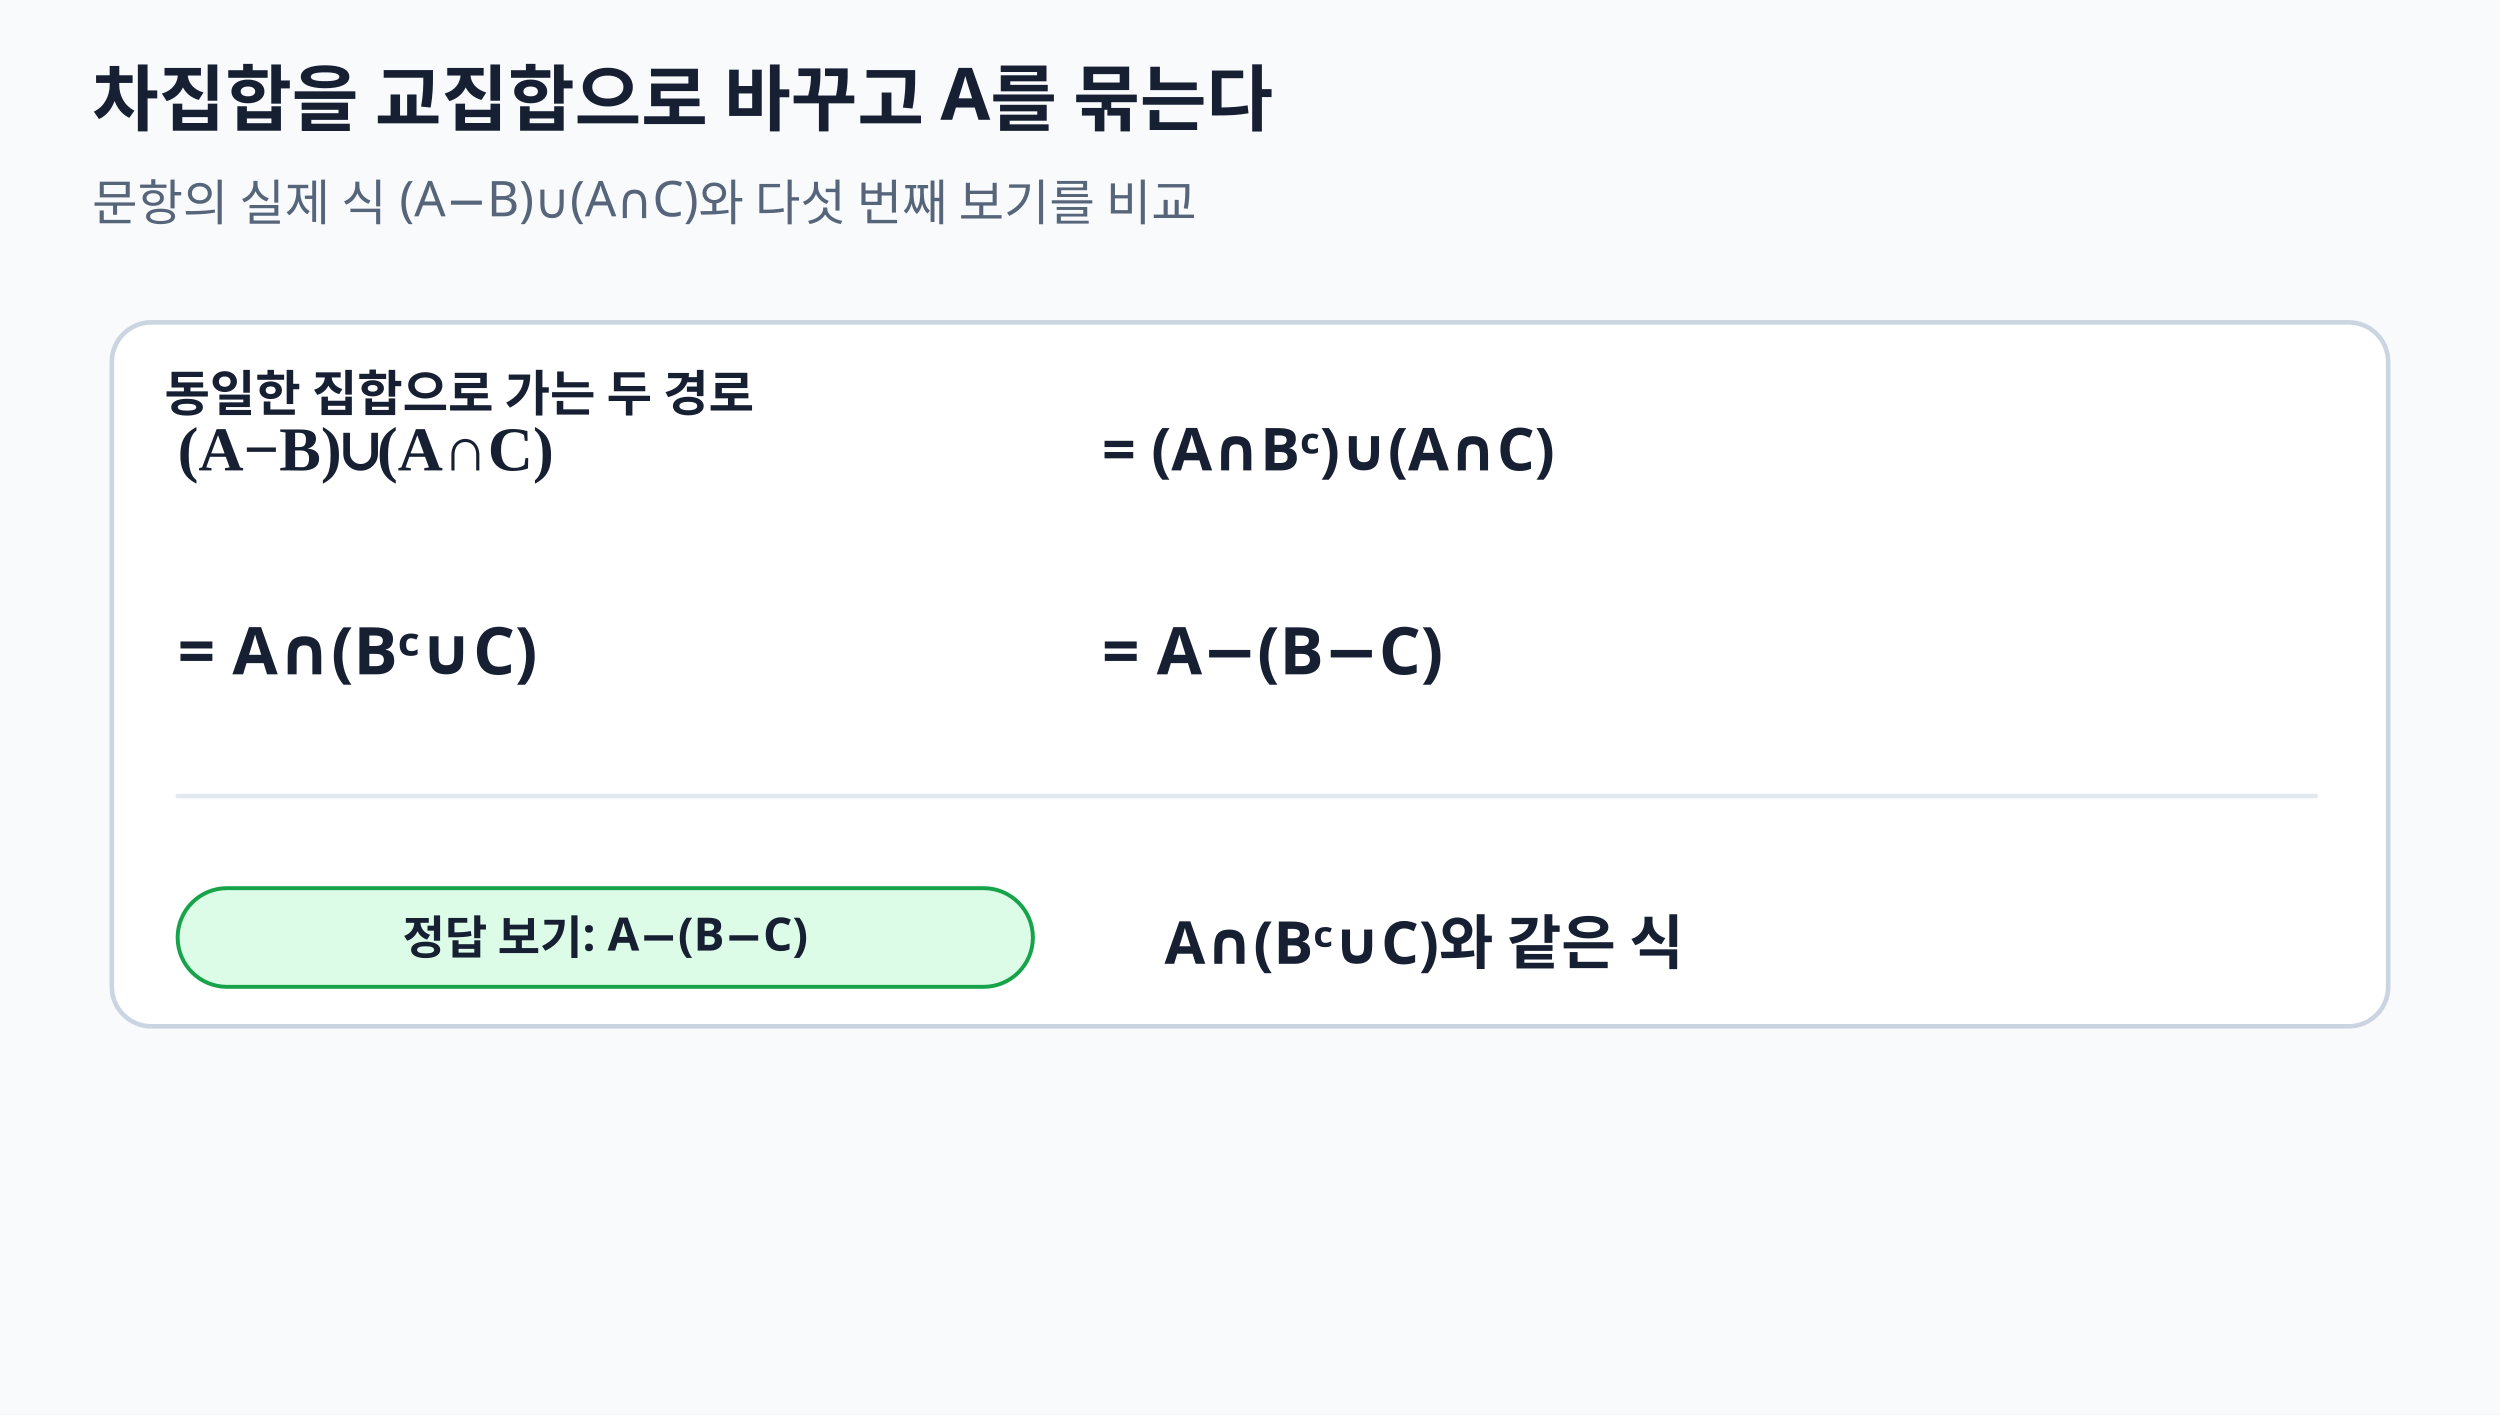
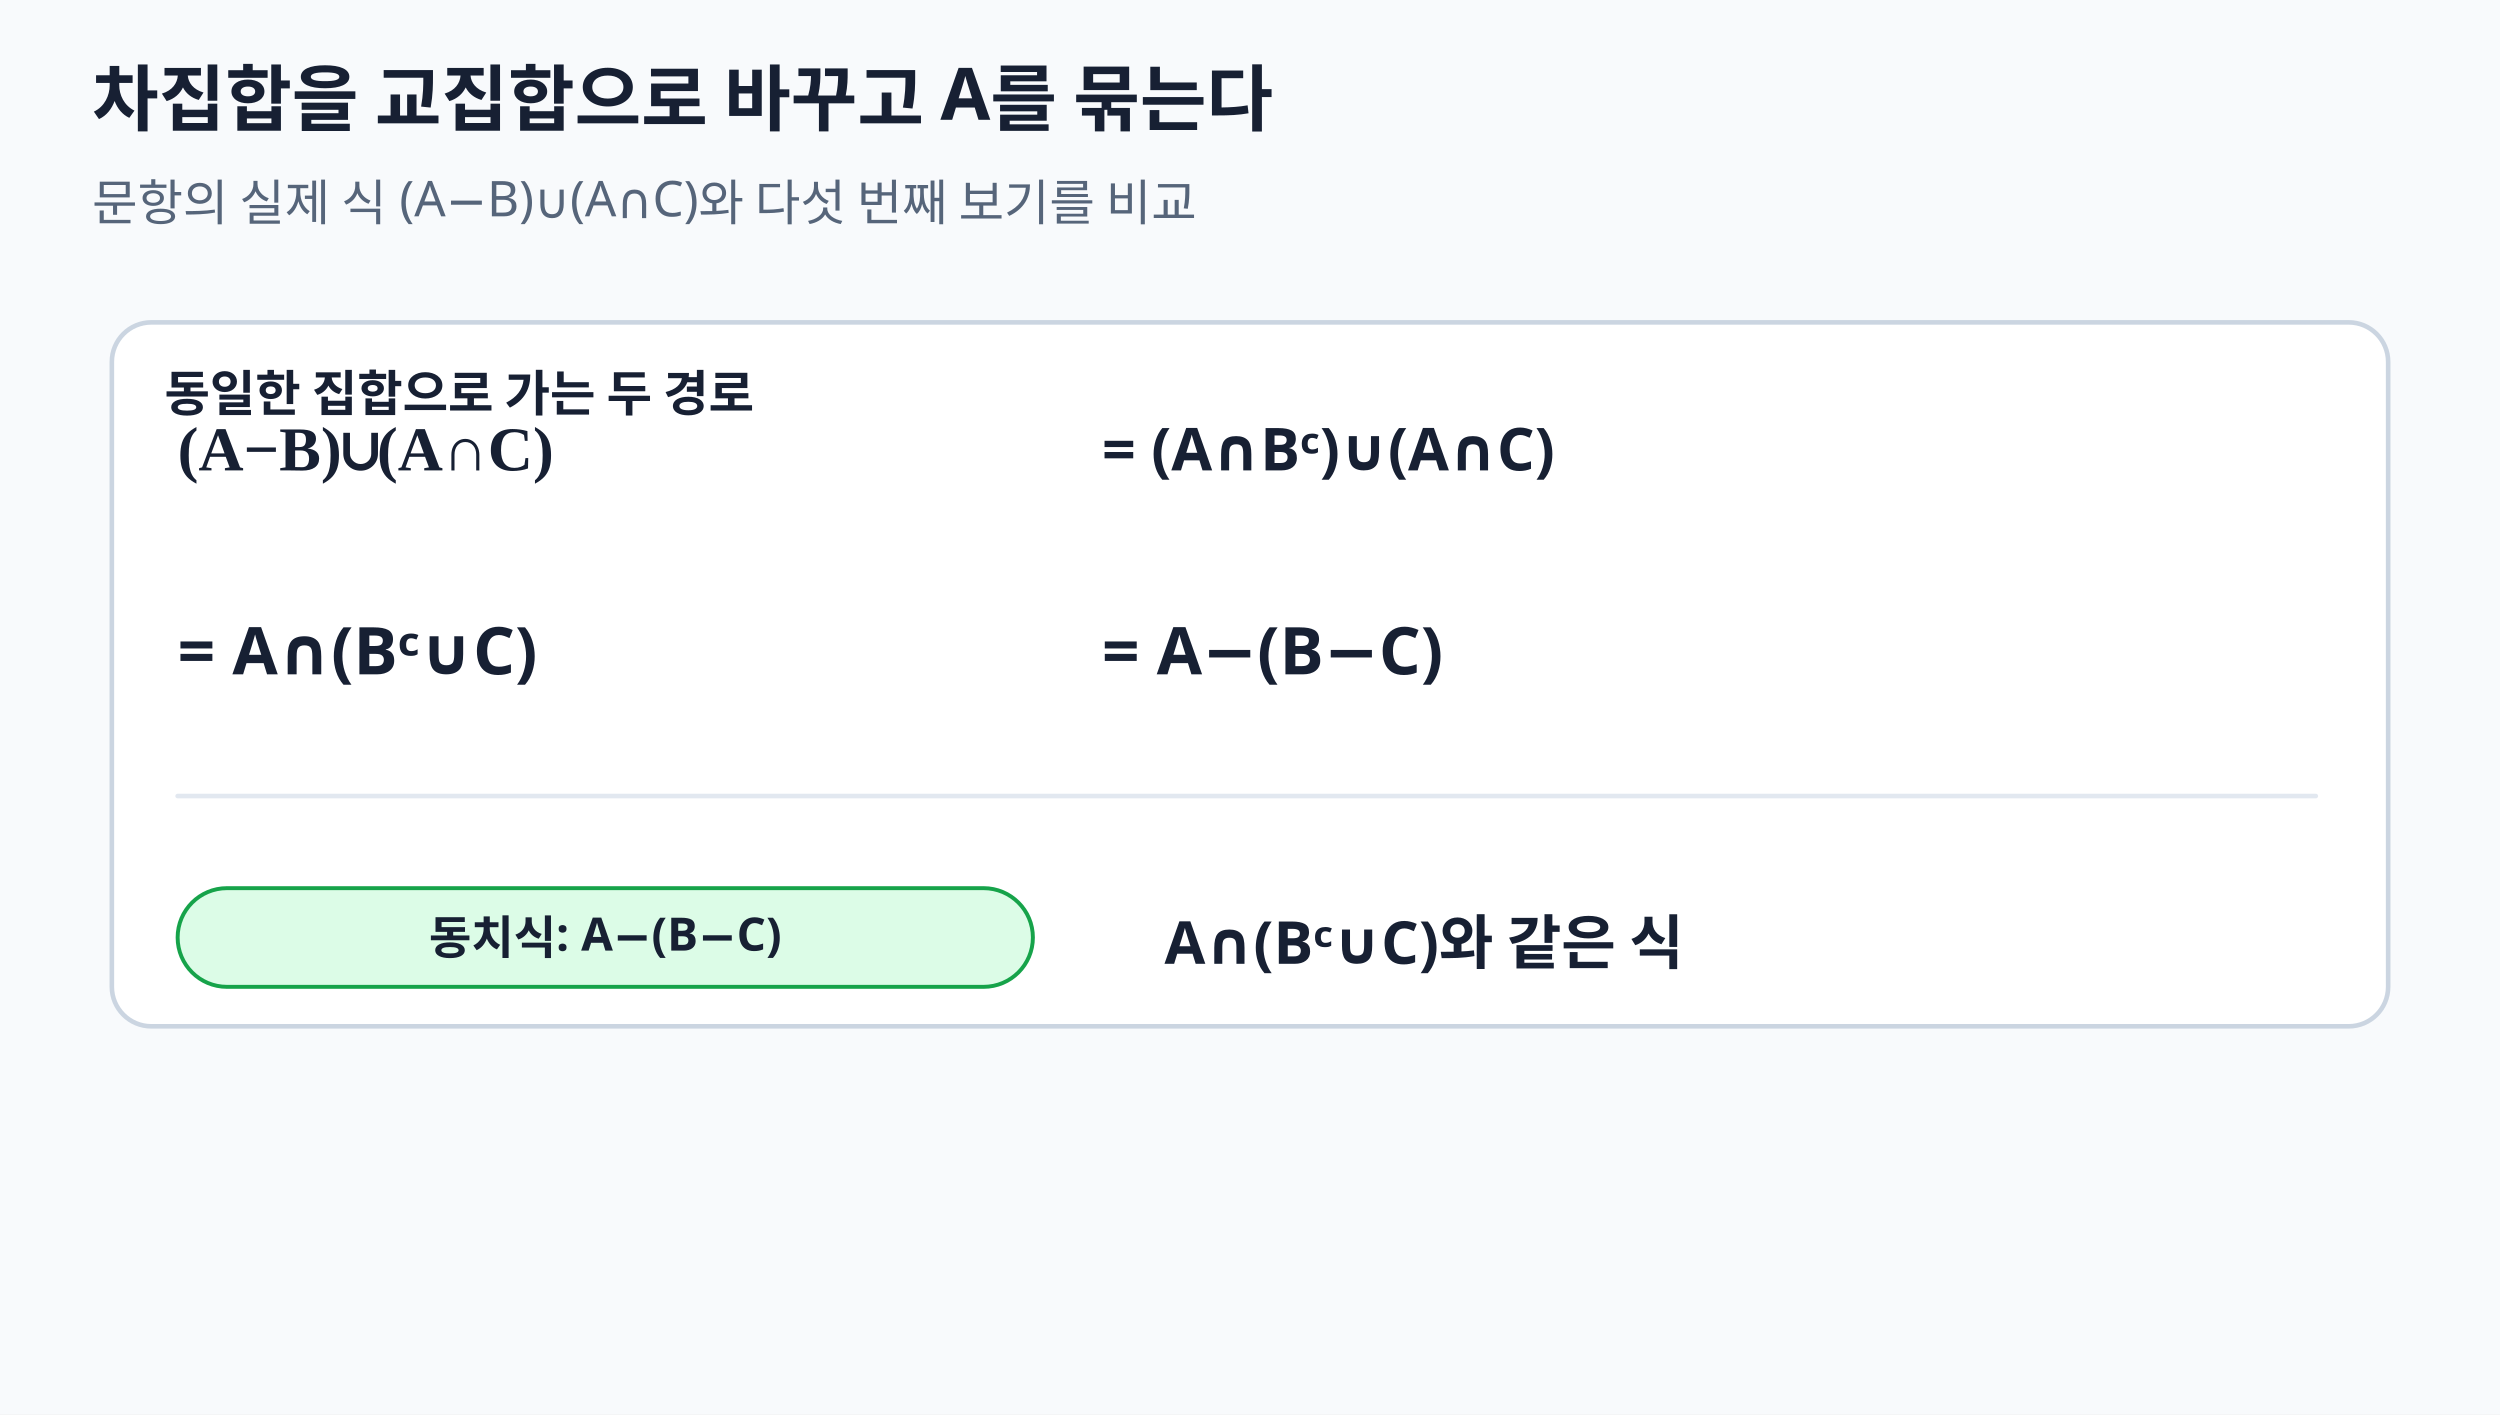
<svg xmlns="http://www.w3.org/2000/svg" width="760" height="430" viewBox="0 0 760 430" preserveAspectRatio="xMidYMid meet" role="img" aria-labelledby="title desc" data-visual-case="set-2022-pilot" data-fact-hash="a3d7b9fc7382cd0ac5222b4a2dadbccf78229cd3ece10bfbf0b907465d0adacd" data-visual-provenance="2026-09-05-set-visual-pilot">
  <style>
      .text { font-family:"Noto Sans KR","Pretendard","Apple SD Gothic Neo","Malgun Gothic",sans-serif; fill:#172033; }
      .math { font-family:"STIX Two Math","Cambria Math","Times New Roman",serif; fill:#172033; }
      .muted { font-family:"Noto Sans KR","Pretendard","Apple SD Gothic Neo","Malgun Gothic",sans-serif; fill:#56657a; }
      .small { font-family:"Noto Sans KR","Pretendard","Apple SD Gothic Neo","Malgun Gothic",sans-serif; fill:#334155; }
      .strong { font-family:"Noto Sans KR","Pretendard","Apple SD Gothic Neo","Malgun Gothic",sans-serif; fill:#172033; font-weight:700; }
      .math-strong { font-family:"STIX Two Math","Cambria Math","Times New Roman",serif; fill:#172033; font-weight:700; }
    </style>
  <rect width="760" height="430" fill="#f8fafc" />
  <text x="28" y="38" font-size="22" text-anchor="start" class="text" font-weight="700">차집합을 교집합으로 바꾸고 A를 묶는다</text>
  <text x="28" y="67" font-size="15" text-anchor="start" class="muted">문항의 실제 식 (A−B)∪(A∩C)와 다섯 번째 보기를 비교</text>
  <rect x="34" y="98" width="692" height="214" rx="12" fill="#ffffff" stroke="#cbd5e1" stroke-width="1.4" />
  <text x="50" y="125" font-size="15" text-anchor="start" class="text" fill="#2563eb" font-weight="700">동일한 집합으로 가는 두 경로</text>
  <text x="54" y="143" font-size="19" text-anchor="start" class="math-strong">(A−B)∪(A∩C)</text>
  <text x="335" y="143" font-size="18" text-anchor="start" class="text" fill="#1d4ed8" font-weight="700">= (A∩Bᶜ)∪(A∩C)</text>
  <text x="54" y="205" font-size="20" text-anchor="start" class="text" fill="#166534" font-weight="700">= A∩(Bᶜ∪C)</text>
  <text x="335" y="205" font-size="20" text-anchor="start" class="text" fill="#166534" font-weight="700">= A−(B−C)</text>
  <line x1="54" y1="242" x2="704" y2="242" stroke="#e2e8f0" stroke-width="1.4" stroke-linecap="round" />
  <rect x="54" y="270" width="260" height="30" rx="15" fill="#dcfce7" stroke="#16a34a" stroke-width="1.2" />
-   <text x="184" y="290" font-size="14" text-anchor="middle" class="text" fill="#166534" font-weight="700">정답 보기: A−(B−C)</text>
+   <text x="184" y="290" font-size="14" text-anchor="middle" class="text" fill="#166534" font-weight="700">동치식: A−(B−C)</text>
  <text x="354" y="293" font-size="18" text-anchor="start" class="text" fill="#1d4ed8" font-weight="700">A∩(Bᶜ∪C)와 같은 식</text>
</svg>
